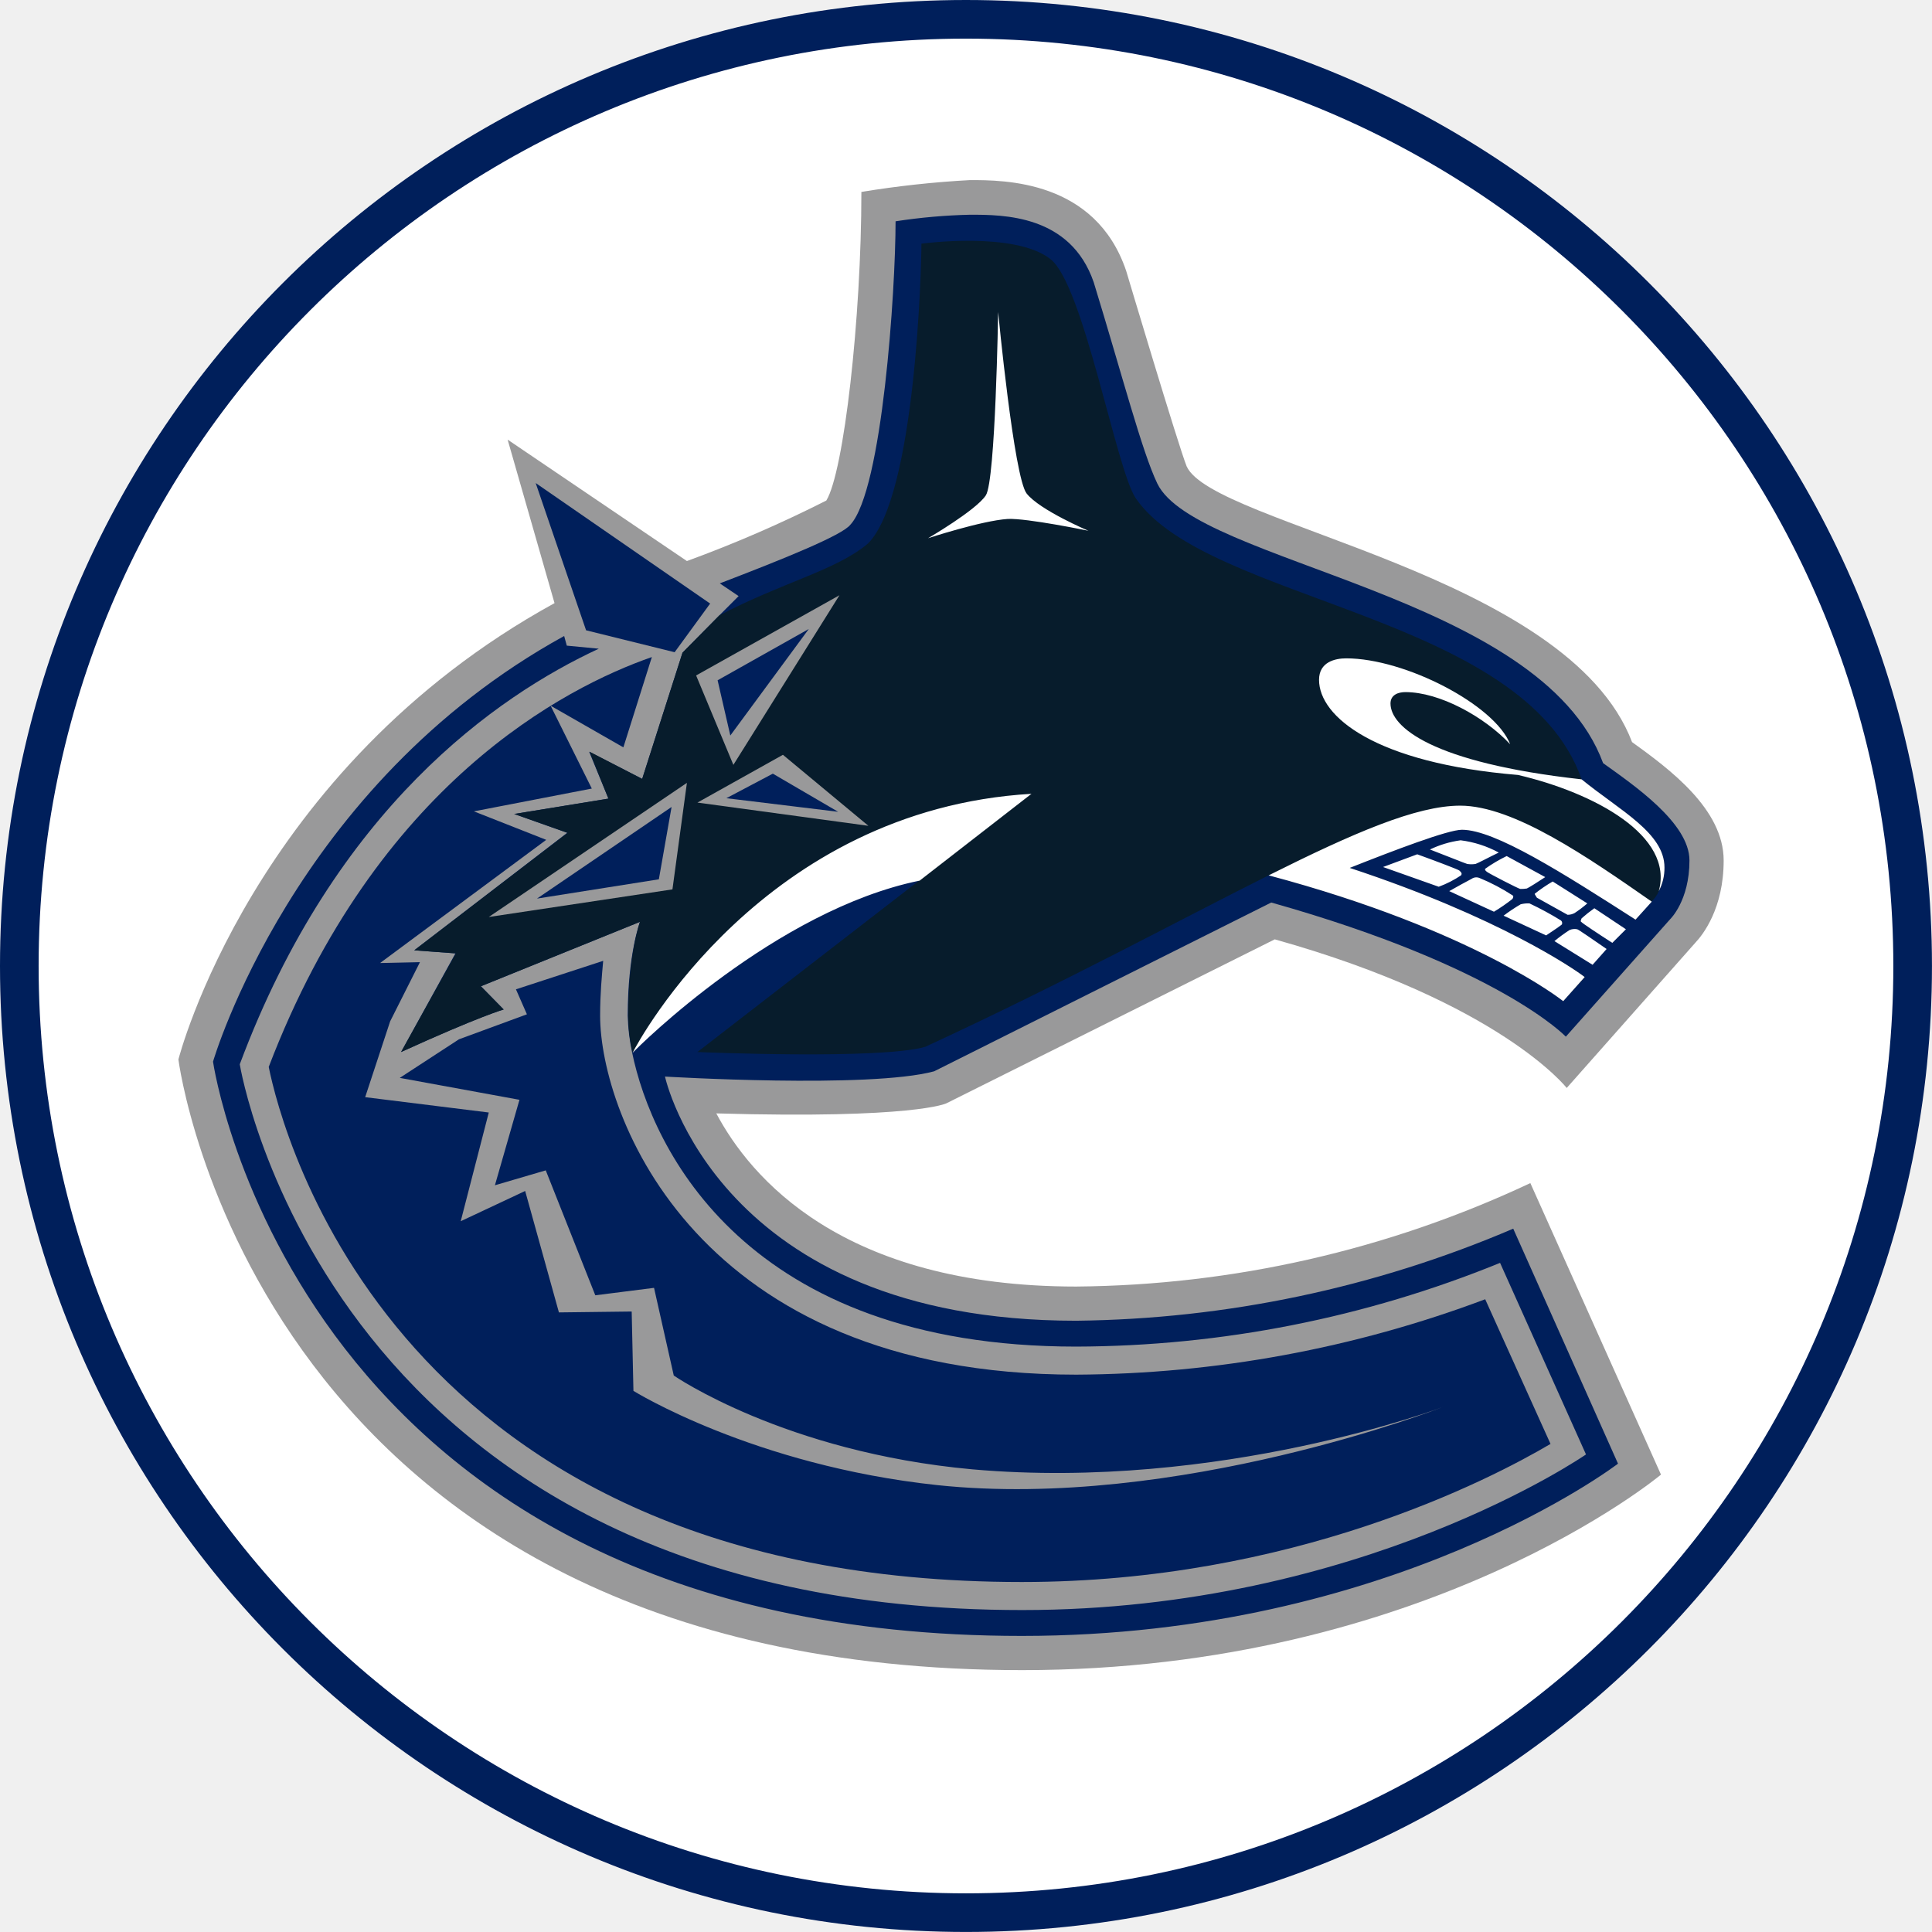
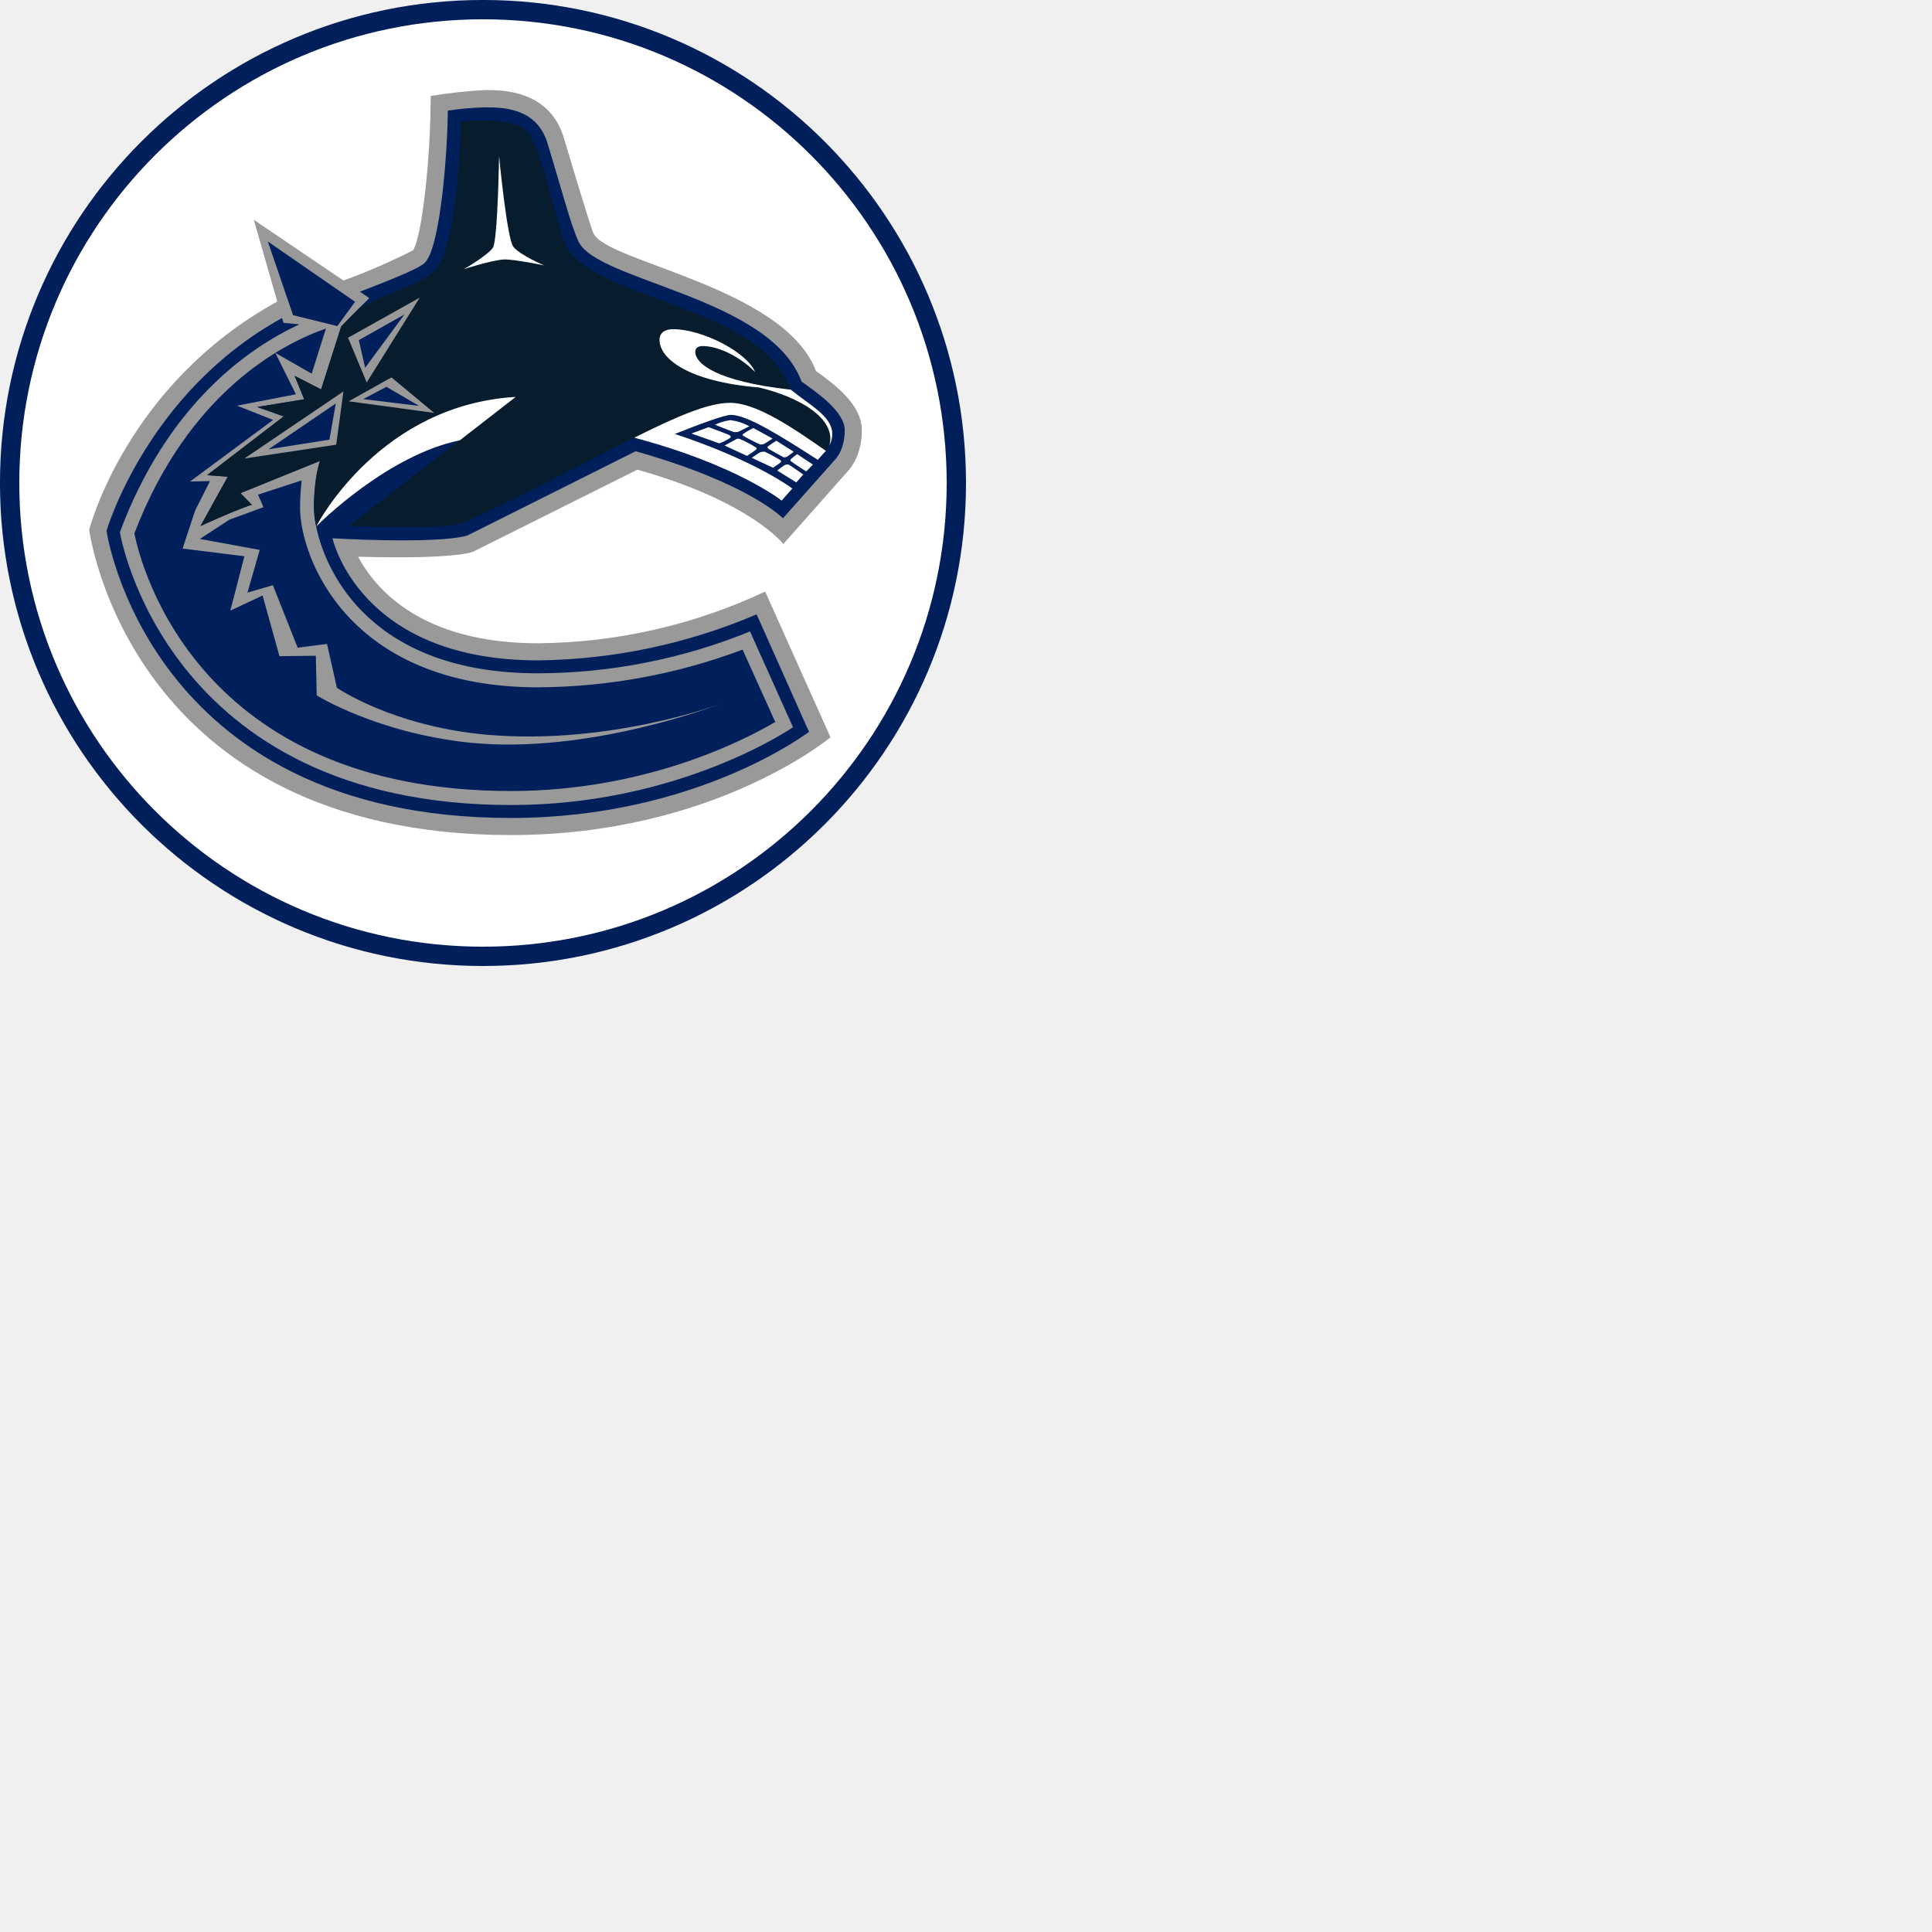
<svg xmlns="http://www.w3.org/2000/svg" width="200" height="200" viewBox="0 0 52.917 52.917" version="1.1" id="svg8">
  <defs id="defs2">
    <clipPath id="clipPath885" clipPathUnits="userSpaceOnUse">
      <path id="path887" d="M 143.571,321.786 V 188.215 L 276.348,123.08 l 141.509,64.42 0.714,140.714 z" style="fill:none;stroke:#000000;stroke-width:1px;stroke-linecap:butt;stroke-linejoin:miter;stroke-opacity:1" />
    </clipPath>
    <clipPath id="clipPath981" clipPathUnits="userSpaceOnUse">
      <path id="path983" d="M 380.315,325.02 H 180.078 v -150.931 l 60.261,-36.051 71.254,-4.79 68.721,57.206 z" style="fill:none;stroke:#000000;stroke-width:1.149px;stroke-linecap:butt;stroke-linejoin:miter;stroke-opacity:1" />
    </clipPath>
  </defs>
  <g id="layer1">
-     <ellipse style="fill:#ffffff;stroke:#001f5b;stroke-width:1.058;stroke-miterlimit:4;stroke-dasharray:none;stroke-opacity:1;fill-opacity:1" id="path833" cx="26.458" cy="26.458" rx="25.929" ry="25.929" />
-     <g clip-path="url(#clipPath981)" transform="matrix(0.2204849,0,0,0.2204846,-35.32066,-25.41047)" id="g877" style="clip-rule:evenodd;fill-rule:evenodd">
+     <ellipse style="fill:#ffffff;fill-opacity:1;stroke:#001f5b;stroke-width:0.529;stroke-miterlimit:4;stroke-dasharray:none;stroke-opacity:1" id="path833" cx="13.229" cy="13.229" rx="12.965" ry="12.965" />
+     <g clip-path="url(#clipPath981)" transform="matrix(0.1102424,0,0,0.1102423,-17.66033,-12.70523)" id="g877" style="clip-rule:evenodd;fill-rule:evenodd">
      <path d="m 277.765,252.307 40.789,-20.368 c 27.99,7.842 36.267,18.461 36.267,18.461 l 16.011,-18.079 c 0.871,-0.926 3.486,-4.194 3.486,-10.184 0,-6.371 -6.698,-11.327 -11.381,-14.703 -7.951,-20.911 -52.062,-27.011 -55.329,-34.253 -1.034,-2.559 -7.515,-24.288 -7.515,-24.288 -3.812,-11.273 -15.139,-11.273 -19.386,-11.273 -4.525,0.245 -9.034,0.736 -13.506,1.471 10e-4,15.683 -2.177,34.798 -4.356,38.337 -5.618,2.847 -11.401,5.355 -17.318,7.516 l -22.272,-15.085 5.827,20.313 c -37.576,20.639 -46.724,56.69 -46.724,56.69 0,0 9.639,75.858 104.829,75.858 50.319,0 79.344,-24.288 79.344,-24.288 l -16.228,-36.214 c -17.658,8.304 -36.905,12.688 -56.418,12.852 -29.133,0 -40.516,-13.615 -44.708,-21.51 24.669,0.708 28.589,-1.252 28.589,-1.252 z" fill="#99999a" id="path851" />
      <path d="m 165.421,107.669 -5.718,3.703 13.124,30.224 -22.055,-24.506 -5.773,3.758 0.055,0.109 32.129,33.654 5.718,-3.757 -17.426,-43.075 z m 19.55,2.07 11.98,17.154 -6.045,2.94 z m 7.678,25.812 7.678,-3.758 5.01,7.189 6.099,-2.94 -27.773,-37.467 -6.481,3.104 11.818,45.09 v 0.055 l 6.153,-2.94 -2.505,-8.332 z M 363.262,92.53 v -0.109 l -6.48,-2.124 -15.085,29.298 5.01,-32.565 -6.589,-2.124 v 0.109 l -5.827,46.125 6.535,2.124 z m 36.268,42.095 -7.242,-4.737 8.005,-12.09 7.188,4.738 -7.95,12.089 z m 13.451,-15.52 -15.194,-10.02 -25.213,38.23 5.663,3.757 11.327,-17.099 1.852,1.198 -5.282,21.129 5.99,3.92 0.164,-0.164 4.955,-21.293 2.015,1.307 c 2.179,1.362 4.139,0.98 5.609,-1.252 l 9.258,-13.941 c 1.47,-2.233 1.089,-4.247 -1.144,-5.773 z m -52.987,15.357 6.154,-13.015 9.312,4.411 2.559,-5.337 -9.312,-4.411 5.718,-12.089 10.837,5.174 2.614,-5.501 -17.045,-8.059 -19.604,41.332 17.153,8.169 2.559,-5.446 -10.945,-5.227 z m -54.293,-9.693 14.321,2.559 c 2.669,0.49 4.411,-0.708 4.901,-3.377 L 332.22,83 l -6.753,-1.197 -6.97,39.262 -9.094,-1.578 6.97,-39.318 -6.698,-1.197 -7.297,40.951 c -0.491,2.668 0.653,4.356 3.322,4.847 z m -25.922,-41.551 9.476,0.164 -0.653,34.035 -9.421,-0.164 z m -3.431,39.862 14.867,0.272 c 2.614,0.055 4.139,-1.416 4.194,-4.139 l 0.653,-37.357 c 0.055,-2.723 -1.416,-4.247 -4.084,-4.302 l -14.867,-0.272 c -2.614,-0.054 -4.084,1.416 -4.084,4.139 l -0.708,37.358 c 0,2.722 1.361,4.247 4.029,4.301 z m -32.783,-0.817 c 0.381,2.668 1.96,3.921 4.574,3.594 l 14.159,-1.96 c 2.668,-0.327 3.92,-2.015 3.594,-4.684 l -1.526,-11.218 -6.807,0.926 1.361,9.53 -8.822,1.197 -4.628,-33.708 8.767,-1.198 1.253,8.985 6.752,-0.98 -1.416,-10.62 c -0.381,-2.668 -2.069,-3.92 -4.738,-3.593 l -14.158,1.96 c -2.559,0.327 -3.813,2.015 -3.431,4.738 l 5.064,37.03 z m -21.129,10.129 -7.95,-26.52 18.026,23.525 5.772,-1.743 -13.178,-43.892 -6.372,1.96 7.788,25.976 -17.862,-22.981 -5.718,1.743 13.124,43.892 6.371,-1.96 z m 143.82,93.556 c 0.259,-0.808 0.334,-1.664 0.218,-2.505 0.087,0.841 0.014,1.691 -0.218,2.505 0.478,-0.906 0.721,-1.916 0.708,-2.94 0.013,1.024 -0.23,2.034 -0.708,2.94 z m -90.017,22.383 41.878,-20.967 c 28.426,8.005 36.594,16.665 36.594,16.665 l 12.961,-14.595 c 0,0 2.397,-2.287 2.397,-7.297 0,-4.683 -7.025,-9.421 -10.728,-12.089 -7.733,-21.021 -50.645,-24.832 -55.383,-34.744 -1.906,-3.975 -4.357,-13.45 -7.897,-24.995 -2.886,-8.387 -11.218,-8.387 -15.356,-8.387 -3.101,0.072 -6.192,0.344 -9.258,0.818 0,8.55 -1.634,33.382 -5.609,37.683 -0.98,1.307 -8.277,4.248 -16.228,7.297 l 2.341,1.579 -2.396,2.396 -4.574,4.629 -5.01,15.683 -6.588,-3.376 2.396,5.827 -11.708,1.906 6.589,2.341 -19.006,14.595 5.119,0.381 -6.753,12.253 c 9.803,-4.465 12.743,-5.282 12.743,-5.282 l -2.832,-2.885 19.767,-8.005 c 0,0 -1.524,3.975 -1.524,11.653 0.039,1.538 0.221,3.069 0.544,4.574 2.451,11.926 14.104,36.541 55.164,36.541 18.059,-0.052 35.939,-3.583 52.66,-10.401 l 10.674,23.797 c 0,0 -27.882,19.332 -70.032,19.332 -86.259,0 -97.204,-67.798 -97.204,-67.798 11.871,-31.803 31.911,-45.744 44.6,-51.626 l -3.975,-0.381 -0.327,-1.198 c -33.654,18.516 -43.62,52.878 -43.62,52.878 0,0 10.238,71.338 100.473,71.338 46.179,0 74.061,-21.401 74.061,-21.401 l -13.015,-29.189 c -17.17,7.344 -35.621,11.23 -54.293,11.436 -44.546,0 -51.08,-30.332 -51.08,-30.332 0,0 25.377,1.524 33.436,-0.653 z" fill="#001f5b" id="path853" />
      <path d="m 356.673,212.064 c -7.188,-20.53 -46.506,-22.001 -55.382,-34.907 -2.451,-3.593 -6.481,-26.574 -10.62,-29.733 -4.466,-3.486 -16.011,-1.906 -16.011,-1.906 0,3.214 -0.762,31.422 -6.643,37.248 -3.921,3.322 -10.565,4.792 -18.461,8.93 l -4.574,4.629 -5.01,15.683 -6.535,-3.376 2.342,5.827 -11.708,1.906 6.643,2.341 -19.059,14.595 5.174,0.381 -6.808,12.253 c 9.803,-4.465 12.743,-5.282 12.743,-5.282 l -2.832,-2.885 19.767,-8.005 c 0,0 -1.47,4.029 -1.47,11.653 0.011,1.541 0.193,3.075 0.544,4.574 0.762,-0.817 17.807,-17.753 35.669,-21.401 l -27.61,21.347 c 0,0 22.709,0.98 28.318,-0.653 17.535,-8.114 31.639,-15.792 42.639,-21.293 25.595,6.807 36.594,15.63 36.594,15.63 l 2.723,-2.995 c -1.307,-0.981 -10.727,-7.461 -29.243,-13.56 5.501,-2.179 12.199,-4.738 13.942,-4.738 4.084,0 12.47,5.336 21.564,11.164 l 2.015,-2.287 c 0.383,-0.346 0.681,-0.775 0.871,-1.253 0.478,-0.906 0.721,-1.916 0.708,-2.94 0,-4.302 -5.555,-7.079 -10.292,-10.945 z" fill="#071c2c" id="path855" />
      <path d="m 264.478,189.191 -17.808,9.965 4.629,11.109 z m -20.748,36.541 1.797,-13.233 -24.614,16.664 z m 13.723,-16.718 -10.62,5.935 21.238,2.886 -10.618,-8.822 z" fill="#99999a" id="path857" />
      <path d="m 250.919,206.618 9.747,-13.233 -11.326,6.371 z m 13.396,9.475 -8.114,-4.737 -5.773,3.049 z m -37.412,10.783 15.139,-2.396 1.579,-8.985 z m -0.164,-51.625 6.262,18.297 11,2.723 4.411,-6.044 -21.674,-14.976 z m 67.145,110.764 c -47.268,0 -59.139,-32.402 -59.139,-44.6 0,-2.723 0.217,-4.955 0.381,-6.807 l -10.837,3.539 1.362,3.104 -8.441,3.104 -7.352,4.793 14.867,2.723 -3.049,10.618 6.316,-1.852 6.154,15.52 7.297,-0.925 2.451,10.892 c 0,0 13.777,9.53 37.085,11.653 30.877,2.723 58.432,-7.733 58.432,-7.733 0,0 -32.891,12.852 -62.788,9.693 -22.872,-2.451 -37.739,-11.708 -37.739,-11.708 l -0.217,-9.857 -9.04,0.11 -4.194,-15.085 -8.005,3.758 3.486,-13.505 -15.356,-1.906 3.104,-9.421 3.703,-7.352 -4.955,0.11 20.639,-15.303 -8.985,-3.539 14.649,-2.832 -5.119,-10.292 9.04,5.174 3.539,-11.219 c -10.782,3.758 -34.145,15.738 -47.595,50.917 1.633,8.06 15.737,63.987 93.556,63.987 33.599,0 58.106,-12.688 65.675,-17.154 l -8.115,-17.971 c -16.247,6.105 -33.451,9.277 -50.808,9.366 z" fill="#001f5b" id="path859" />
      <path d="m 355.148,230.796 c -0.643,0.417 -1.262,0.872 -1.852,1.362 l 4.738,2.94 1.743,-1.96 c -1.416,-0.98 -3.541,-2.451 -3.649,-2.451 -0.329,-0.072 -0.675,-0.033 -0.98,0.109 z m -0.925,-0.708 c 0.071,-0.169 0.027,-0.367 -0.11,-0.49 -1.265,-0.782 -2.574,-1.491 -3.92,-2.124 -0.367,-0.018 -0.734,0.018 -1.09,0.109 -0.735,0.43 -1.444,0.903 -2.124,1.416 l 5.282,2.451 c 0.926,-0.599 1.852,-1.252 1.961,-1.362 z m 2.45,-0.762 c -0.109,0.272 -0.162,0.381 -0.054,0.436 0.109,0.164 2.341,1.633 3.867,2.613 l 1.688,-1.688 -3.921,-2.613 c -0.548,0.389 -1.075,0.807 -1.579,1.252 z m -1.742,-0.436 c 0.303,-10e-4 0.602,-0.075 0.87,-0.218 0.553,-0.364 1.081,-0.764 1.579,-1.197 l -4.301,-2.723 c -0.78,0.454 -1.526,0.964 -2.233,1.524 0,0.055 0.055,0.164 0.272,0.491 l 3.813,2.124 z m -6.862,-1.96 c 0.109,-0.164 0.164,-0.327 0.054,-0.436 -1.307,-0.855 -2.694,-1.585 -4.139,-2.179 -0.323,-0.133 -0.694,-0.093 -0.98,0.109 -0.327,0.164 -2.124,1.144 -2.777,1.524 l 5.555,2.559 c 0.795,-0.477 1.559,-1.004 2.287,-1.578 z m -3.377,-3.758 c -0.054,0.109 0,0.217 0.218,0.381 0.272,0.218 3.867,2.07 4.139,2.124 0.273,0.01 0.547,-0.009 0.817,-0.054 0.164,-0.055 1.471,-0.871 2.287,-1.416 l -4.792,-2.614 c -0.933,0.45 -1.826,0.978 -2.669,1.579 z m -6.862,-2.396 c 1.852,0.708 4.412,1.742 4.629,1.797 0.343,0.055 0.692,0.055 1.035,0 0.217,-0.055 1.743,-0.871 2.886,-1.416 -1.472,-0.798 -3.078,-1.316 -4.738,-1.524 -1.323,0.18 -2.609,0.565 -3.813,1.144 z m -5.827,2.177 6.917,2.451 c 0.979,-0.359 1.911,-0.835 2.777,-1.416 0.11,-0.164 0.11,-0.327 -0.217,-0.599 -0.218,-0.164 -3.267,-1.306 -5.229,-2.015 l -4.247,1.579 z m 24.669,-10.891 c -18.679,-2.07 -23.742,-6.535 -23.742,-9.421 0,-1.09 0.98,-1.416 1.852,-1.416 4.247,0 9.802,3.049 13.015,6.48 -1.906,-4.9 -13.07,-10.673 -20.368,-10.673 -1.361,0 -3.376,0.436 -3.376,2.668 0,4.574 6.97,10.347 24.724,11.818 9.53,2.232 19.386,7.568 17.48,14.43 0.478,-0.906 0.721,-1.916 0.708,-2.94 0,-4.302 -5.555,-7.079 -10.292,-10.945 z m -68.343,1.797 c -33.272,1.96 -48.738,30.55 -49.555,32.185 0.762,-0.818 17.807,-17.753 35.669,-21.401 l 13.886,-10.783 z m -0.598,-37.302 c -1.579,-2.015 -3.541,-22.545 -3.541,-22.545 0,0 -0.326,20.911 -1.524,22.762 -1.197,1.852 -7.189,5.337 -7.189,5.337 0,0 6.644,-2.179 9.912,-2.397 2.396,-0.109 10.02,1.471 10.02,1.471 0,0 -6.045,-2.559 -7.678,-4.628 z m 30.06,47.432 c 25.595,6.807 36.594,15.63 36.594,15.63 l 2.669,-2.995 c -1.252,-0.981 -10.673,-7.461 -29.189,-13.56 5.501,-2.179 12.199,-4.738 13.942,-4.738 4.084,0 12.47,5.336 21.564,11.164 l 2.015,-2.233 c -7.896,-5.5 -17.153,-11.926 -23.797,-11.926 -5.446,0 -13.233,3.376 -23.797,8.658 z" fill="#ffffff" id="path861" />
    </g>
  </g>
</svg>
